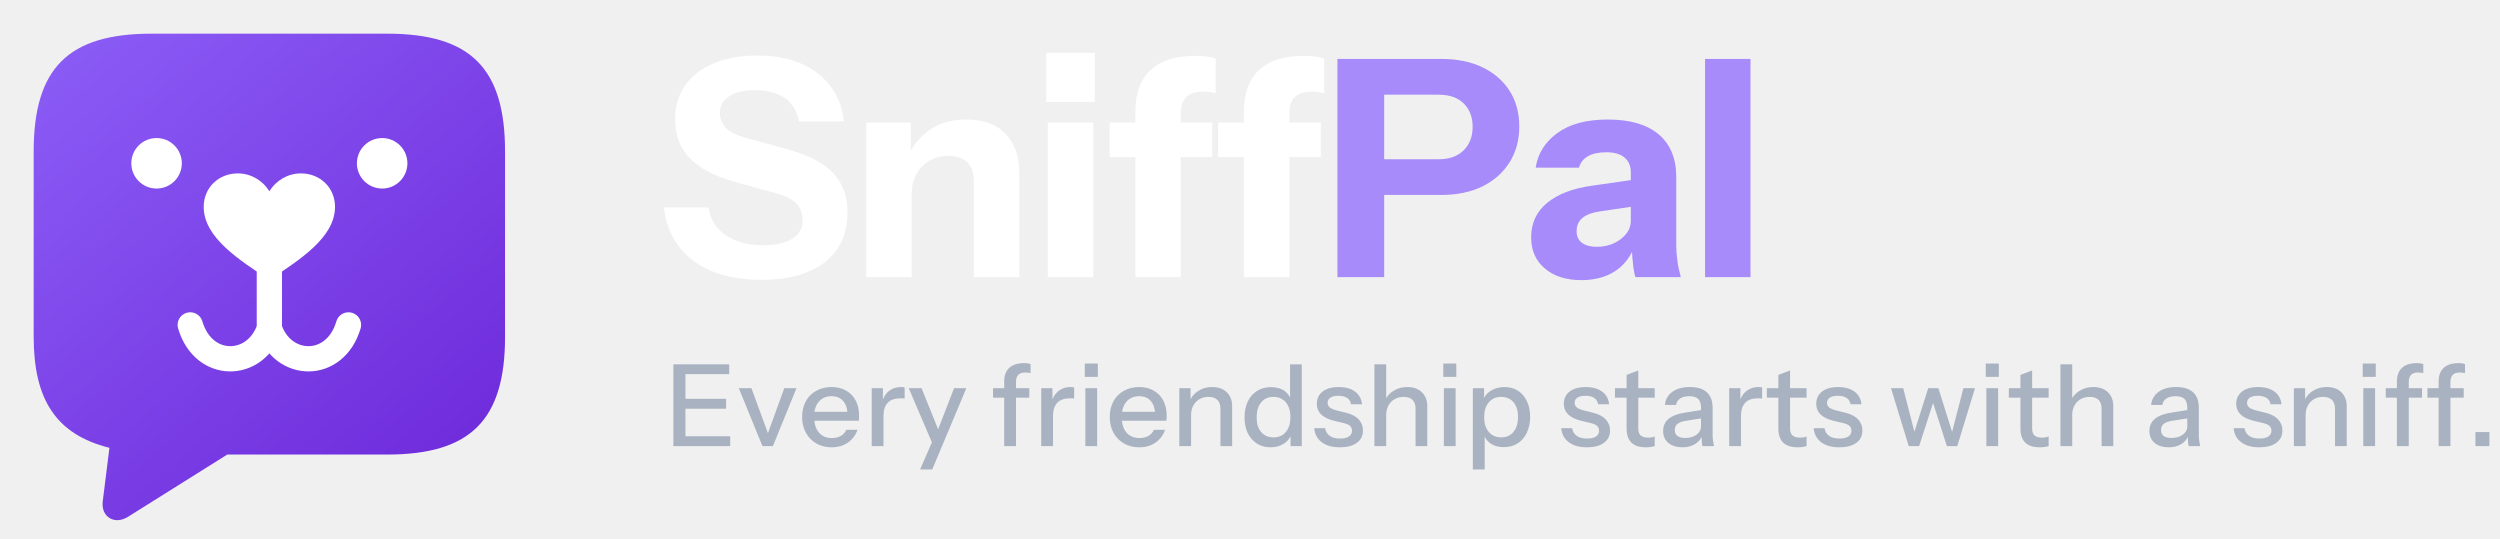
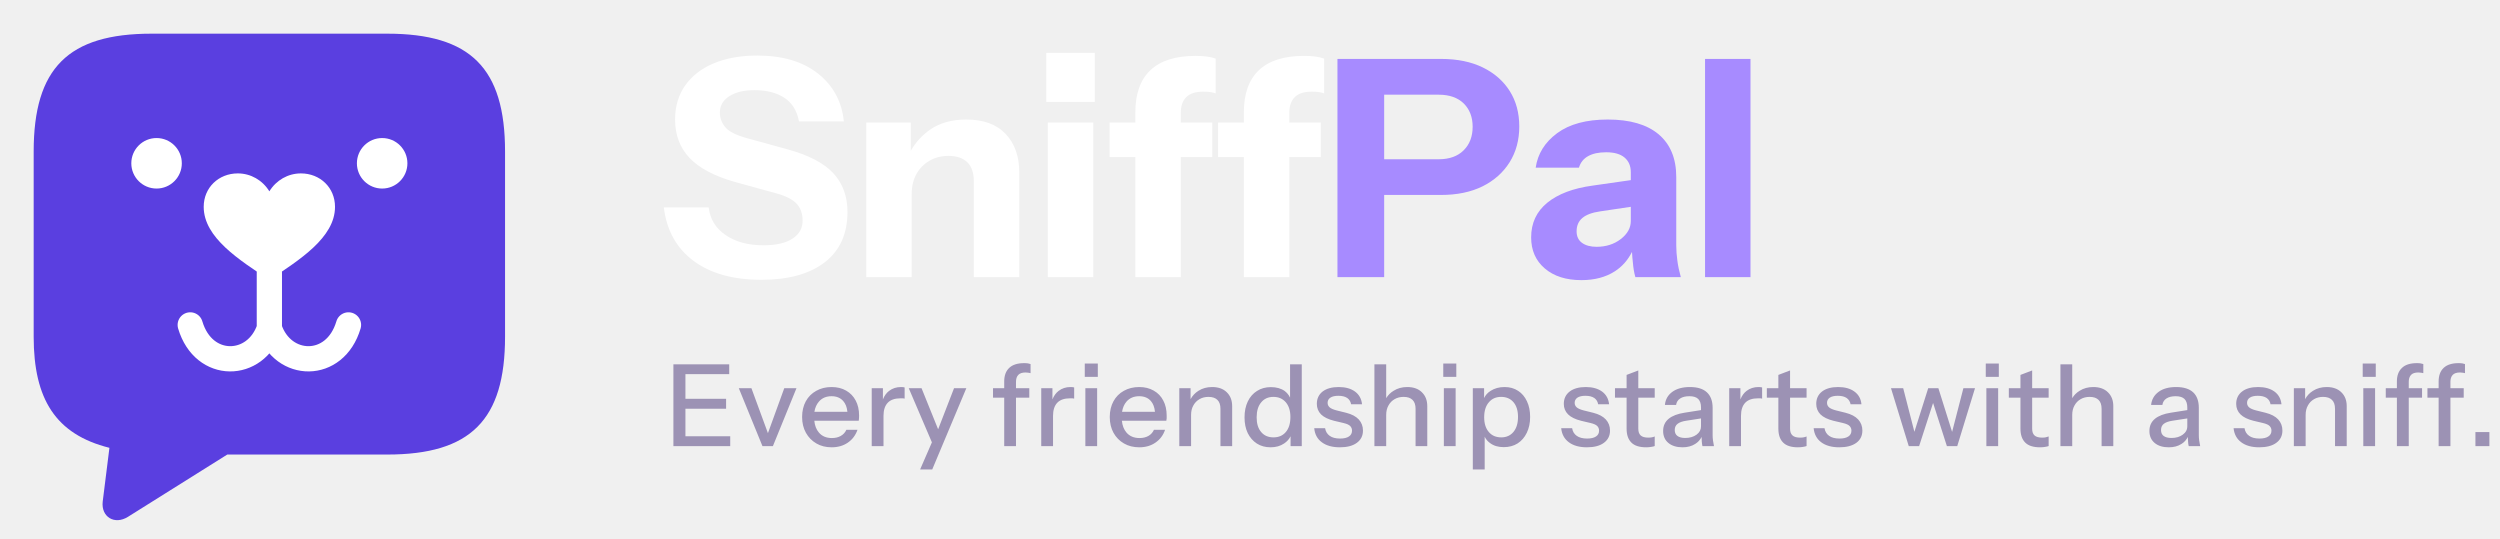
<svg xmlns="http://www.w3.org/2000/svg" width="297" height="64" viewBox="0 0 297 64" fill="none" role="img" aria-labelledby="title">
-   <defs>
-     <linearGradient id="sniffpal-violet" x1="8" y1="4" x2="56" y2="60" gradientUnits="userSpaceOnUse">
-       <stop stop-color="#8B5CF6" />
-       <stop offset="1" stop-color="#6D28D9" />
-     </linearGradient>
-   </defs>
-   <path d="M18 4 H46 C55.9 4 60 8.1 60 18 V40 C60 49.9 55.9 54 46 54 H27 L15.2 61.4 C13.6 62.4 12 61.4 12.2 59.6 L13 53.2 C6.6 51.6 4 47.4 4 40 V18 C4 8.1 8.1 4 18 4 Z" fill="url(#sniffpal-violet)" />
+   <path d="M18 4 H46 C55.9 4 60 8.1 60 18 V40 C60 49.9 55.9 54 46 54 H27 L15.2 61.4 C13.6 62.4 12 61.4 12.2 59.6 L13 53.2 C6.6 51.6 4 47.4 4 40 V18 C4 8.1 8.1 4 18 4 Z" fill="#5A3FE0" />
  <circle cx="18.6" cy="19.4" r="3" fill="#fff" />
  <circle cx="45.4" cy="19.4" r="3" fill="#fff" />
  <path d="M32 33.26 C28.47 30.9 24.2 28.25 24.2 24.57 C24.2 22.29 25.97 20.6 28.25 20.6 C29.79 20.6 31.19 21.41 32 22.73 C32.81 21.41 34.21 20.6 35.75 20.6 C38.03 20.6 39.8 22.29 39.8 24.57 C39.8 28.25 35.53 30.9 32 33.26 Z" fill="#fff" />
  <path d="M22.6 38.6 C24.2 44 30.4 43.8 32 39 C33.6 43.8 39.8 44 41.4 38.6 M32 32.4 V39" fill="none" stroke="#fff" stroke-width="3" stroke-linecap="round" stroke-linejoin="round" />
  <g transform="translate(0 32.92)">
    <path d="M90.46 0.32Q85.42 0.32 82.39-1.93Q79.37-4.18 78.86-8.28L84.19-8.28Q84.44-6.19 86.21-4.99Q87.97-3.78 90.71-3.78Q92.94-3.78 94.15-4.57Q95.35-5.36 95.35-6.70Q95.35-7.96 94.63-8.73Q93.91-9.50 92.15-9.97L87.32-11.30Q83.62-12.35 81.91-14.17Q80.20-15.98 80.20-18.72Q80.20-21.06 81.40-22.77Q82.61-24.48 84.80-25.40Q87-26.32 89.95-26.32Q94.49-26.32 97.19-24.17Q99.89-22.03 100.25-18.50L94.92-18.50Q94.56-20.41 93.17-21.31Q91.79-22.21 89.63-22.21Q87.76-22.21 86.64-21.49Q85.52-20.77 85.52-19.55Q85.52-18.61 86.14-17.84Q86.75-17.06 88.69-16.52L93.52-15.19Q97.33-14.15 99.01-12.33Q100.68-10.51 100.68-7.74Q100.68-3.85 97.98-1.76Q95.28 0.32 90.46 0.32M108.31 0L102.91 0L102.91-18.36L108.20-18.36L108.20-15.01Q109.07-16.52 110.51-17.53Q112.24-18.72 114.79-18.72Q117.85-18.72 119.47-17.01Q121.09-15.30 121.09-12.42L121.09 0L115.69 0L115.69-11.38Q115.69-12.89 114.92-13.64Q114.14-14.40 112.67-14.40Q111.41-14.40 110.42-13.82Q109.43-13.25 108.87-12.24Q108.31-11.23 108.31-9.86M129.88 0L124.48 0L124.48-18.36L129.88-18.36L129.88 0M130.06-20.81L124.30-20.81L124.30-26.64L130.06-26.64M140.28 0L134.88 0L134.88-14.26L131.82-14.26L131.82-18.36L134.88-18.36L134.88-19.58Q134.88-22.90 136.68-24.59Q138.48-26.28 142.01-26.28Q142.76-26.28 143.32-26.21Q143.88-26.14 144.42-25.96L144.42-21.82Q144.17-21.92 143.81-21.98Q143.45-22.03 142.94-22.03Q141.58-22.03 140.93-21.38Q140.28-20.74 140.28-19.51L140.28-18.36L144.02-18.36L144.02-14.26L140.28-14.26M153.17 0L147.77 0L147.77-14.26L144.71-14.26L144.71-18.36L147.77-18.36L147.77-19.58Q147.77-22.90 149.57-24.59Q151.37-26.28 154.90-26.28Q155.65-26.28 156.21-26.21Q156.77-26.14 157.31-25.96L157.31-21.82Q157.06-21.92 156.70-21.98Q156.34-22.03 155.83-22.03Q154.46-22.03 153.82-21.38Q153.17-20.74 153.17-19.51L153.17-18.36L156.91-18.36L156.91-14.26L153.17-14.26" fill="#FFFFFF" />
-     <path d="M164.44 0L158.89 0L158.89-25.92L171.20-25.92Q174.08-25.92 176.15-24.91Q178.22-23.90 179.36-22.10Q180.49-20.30 180.49-17.89Q180.49-15.48 179.34-13.64Q178.19-11.81 176.12-10.78Q174.05-9.76 171.20-9.76L164.44-9.76L164.44 0M164.44-21.67L164.44-14L170.92-14Q172.82-14 173.89-15.07Q174.95-16.13 174.95-17.86Q174.95-19.58 173.89-20.63Q172.82-21.67 170.92-21.67M199.68 0L194.28 0Q194.06-0.79 193.99-1.69Q193.92-2.27 193.88-2.99Q193.13-1.51 191.83-0.68Q190.21 0.36 187.87 0.36Q185.14 0.36 183.52-1.03Q181.90-2.41 181.90-4.72Q181.90-7.27 183.82-8.84Q185.75-10.40 189.20-10.87L193.74-11.52L193.74-12.46Q193.74-13.57 193-14.20Q192.26-14.83 190.82-14.83Q189.46-14.83 188.65-14.36Q187.84-13.90 187.58-13L182.44-13Q182.80-15.48 184.99-17.10Q187.19-18.72 191-18.72Q194.96-18.72 197.05-16.96Q199.14-15.19 199.14-11.88L199.14-3.78Q199.14-2.88 199.27-1.96Q199.39-1.04 199.68 0M193.74-6.66L193.74-8.35L190.10-7.81Q188.66-7.60 187.98-7.02Q187.30-6.44 187.30-5.44Q187.30-4.54 187.94-4.07Q188.59-3.60 189.67-3.60Q191.36-3.60 192.55-4.52Q193.74-5.44 193.74-6.66M207.96 0L202.56 0L202.56-25.92L207.96-25.92" fill="#A78BFA" />
+     <path d="M164.44 0L158.89 0L158.89-25.92L171.20-25.92Q174.08-25.92 176.15-24.91Q178.22-23.90 179.36-22.10Q180.49-20.30 180.49-17.89Q180.49-15.48 179.34-13.64Q178.19-11.81 176.12-10.78Q174.05-9.76 171.20-9.76L164.44-9.76L164.44 0M164.44-21.67L164.44-14L170.92-14Q172.82-14 173.89-15.07Q174.95-16.13 174.95-17.86Q174.95-19.58 173.89-20.63Q172.82-21.67 170.92-21.67M199.68 0L194.28 0Q194.06-0.79 193.99-1.69Q193.92-2.27 193.88-2.99Q193.13-1.51 191.83-0.68Q190.21 0.36 187.87 0.36Q185.14 0.36 183.52-1.03Q181.90-2.41 181.90-4.72Q181.90-7.27 183.82-8.84Q185.75-10.40 189.20-10.87L193.74-11.52L193.74-12.46Q193.74-13.57 193-14.20Q192.26-14.83 190.82-14.83Q189.46-14.83 188.65-14.36Q187.84-13.90 187.58-13L182.44-13Q182.80-15.48 184.99-17.10Q187.19-18.72 191-18.72Q194.96-18.72 197.05-16.96Q199.14-15.19 199.14-11.88L199.14-3.78Q199.14-2.88 199.27-1.96Q199.39-1.04 199.68 0M193.74-6.66L193.74-8.35L190.10-7.81Q188.66-7.60 187.98-7.02Q187.30-6.44 187.30-5.44Q187.30-4.54 187.94-4.07Q188.59-3.60 189.67-3.60Q191.36-3.60 192.55-4.52Q193.74-5.44 193.74-6.66M207.96 0L202.56 0L202.56-25.92L207.96-25.92" fill="#A78BFF" />
  </g>
-   <path transform="translate(0 53)" d="M86.75 0L80 0L80-9.72L86.63-9.72L86.63-8.55L81.43-8.55L81.43-5.62L86.26-5.62L86.26-4.44L81.43-4.44L81.43-1.17L86.75-1.17M91.82 0L90.58 0L87.77-6.88L89.27-6.88L91.23-1.54L93.17-6.88L94.62-6.88M98.80 0.14Q97.76 0.14 96.98-0.32Q96.19-0.78 95.74-1.59Q95.29-2.40 95.29-3.46Q95.29-4.52 95.73-5.33Q96.17-6.13 96.97-6.57Q97.76-7.02 98.79-7.02Q99.79-7.02 100.53-6.59Q101.26-6.17 101.66-5.41Q102.06-4.66 102.06-3.62Q102.06-3.46 102.05-3.31Q102.04-3.17 102.02-3.02L96.74-3.02Q96.82-2.16 97.28-1.62Q97.83-0.96 98.83-0.96Q99.44-0.96 99.88-1.21Q100.33-1.46 100.55-1.94L101.87-1.94Q101.53-0.97 100.73-0.42Q99.92 0.14 98.80 0.14M96.75-4.08L100.67-4.08Q100.59-4.89 100.18-5.35Q99.68-5.93 98.79-5.93Q97.83-5.93 97.28-5.28Q96.87-4.81 96.75-4.08M104.96 0L103.56 0L103.56-6.88L104.89-6.88L104.89-5.55Q105.15-6.20 105.62-6.56Q106.22-7.02 107.04-7.02Q107.35-7.02 107.47-6.97L107.47-5.64Q107.40-5.67 107.28-5.68Q107.16-5.68 106.99-5.68Q105.97-5.68 105.47-5.16Q104.96-4.63 104.96-3.59M110.75 2.77L109.31 2.77L110.71-0.45L107.96-6.88L109.48-6.88L111.45-2L113.34-6.88L114.80-6.88M120.70 0L119.30 0L119.30-5.76L117.97-5.76L117.97-6.88L119.30-6.88L119.30-7.68Q119.30-8.73 119.89-9.29Q120.49-9.86 121.67-9.86Q121.94-9.86 122.12-9.83Q122.29-9.80 122.43-9.75L122.43-8.67Q122.33-8.69 122.18-8.72Q122.02-8.75 121.84-8.75Q121.24-8.75 120.97-8.46Q120.70-8.17 120.70-7.64L120.70-6.88L122.28-6.88L122.28-5.76L120.70-5.76M125.10 0L123.70 0L123.70-6.88L125.03-6.88L125.03-5.55Q125.29-6.20 125.76-6.56Q126.36-7.02 127.18-7.02Q127.49-7.02 127.61-6.97L127.61-5.64Q127.55-5.67 127.42-5.68Q127.30-5.68 127.13-5.68Q126.11-5.68 125.61-5.16Q125.10-4.63 125.10-3.59M130.34 0L128.94 0L128.94-6.88L130.34-6.88L130.34 0M130.42-8.23L128.87-8.23L128.87-9.81L130.42-9.81M135.35 0.14Q134.31 0.14 133.52-0.32Q132.73-0.78 132.28-1.59Q131.84-2.40 131.84-3.46Q131.84-4.52 132.28-5.33Q132.72-6.13 133.51-6.57Q134.31-7.02 135.34-7.02Q136.33-7.02 137.07-6.59Q137.81-6.17 138.20-5.41Q138.60-4.66 138.60-3.62Q138.60-3.46 138.60-3.31Q138.59-3.17 138.56-3.02L133.28-3.02Q133.36-2.16 133.82-1.62Q134.38-0.96 135.38-0.96Q135.98-0.96 136.43-1.21Q136.87-1.46 137.09-1.94L138.41-1.94Q138.08-0.97 137.27-0.42Q136.47 0.14 135.35 0.14M133.30-4.08L137.21-4.08Q137.13-4.89 136.73-5.35Q136.23-5.93 135.34-5.93Q134.38-5.93 133.82-5.28Q133.42-4.81 133.30-4.08M141.50 0L140.10 0L140.10-6.88L141.44-6.88L141.44-5.58Q141.78-6.20 142.37-6.57Q143.07-7.02 144-7.02Q145.11-7.02 145.74-6.40Q146.38-5.78 146.38-4.75L146.38 0L144.99 0L144.99-4.43Q144.99-5.14 144.63-5.49Q144.27-5.85 143.57-5.85Q142.96-5.85 142.50-5.58Q142.03-5.31 141.77-4.83Q141.50-4.36 141.50-3.71M154.65 0L153.32 0L153.32-1.17Q153.07-0.66 152.56-0.32Q151.89 0.14 150.94 0.14Q150.01 0.14 149.31-0.31Q148.62-0.76 148.23-1.55Q147.85-2.35 147.85-3.42Q147.85-4.50 148.24-5.31Q148.63-6.12 149.34-6.56Q150.04-7.01 150.98-7.01Q151.97-7.01 152.62-6.55Q153.03-6.24 153.26-5.76L153.26-9.72L154.65-9.72L154.65 0M151.29-1.04Q152.22-1.04 152.76-1.68Q153.30-2.32 153.30-3.46Q153.30-4.56 152.76-5.20Q152.21-5.85 151.28-5.85Q150.36-5.85 149.83-5.20Q149.29-4.56 149.29-3.42Q149.29-2.29 149.83-1.67Q150.36-1.04 151.29-1.04M159.18 0.14Q157.83 0.14 157.03-0.46Q156.23-1.05 156.13-2.13L157.42-2.13Q157.52-1.54 157.97-1.22Q158.42-0.90 159.20-0.90Q159.89-0.90 160.26-1.15Q160.62-1.39 160.62-1.84Q160.62-2.16 160.41-2.38Q160.20-2.61 159.59-2.75L158.49-3.01Q157.45-3.27 156.94-3.77Q156.44-4.28 156.44-5.02Q156.44-5.95 157.13-6.49Q157.83-7.02 159.04-7.02Q160.24-7.02 160.98-6.48Q161.71-5.94 161.81-4.97L160.51-4.97Q160.43-5.45 160.05-5.72Q159.66-5.98 159-5.98Q158.38-5.98 158.05-5.76Q157.72-5.54 157.72-5.14Q157.72-4.82 157.97-4.60Q158.22-4.39 158.80-4.24L159.93-3.96Q160.92-3.71 161.42-3.17Q161.92-2.62 161.92-1.85Q161.92-0.92 161.19-0.39Q160.47 0.14 159.18 0.14M164.68 0L163.28 0L163.28-9.72L164.68-9.72L164.68-5.70Q165.01-6.24 165.55-6.57Q166.25-7.02 167.18-7.02Q168.29-7.02 168.92-6.40Q169.56-5.78 169.56-4.75L169.56 0L168.17 0L168.17-4.43Q168.17-5.14 167.81-5.49Q167.45-5.85 166.75-5.85Q166.14-5.85 165.68-5.58Q165.21-5.31 164.95-4.83Q164.68-4.36 164.68-3.71M172.93 0L171.53 0L171.53-6.88L172.93-6.88L172.93 0M173.01-8.23L171.46-8.23L171.46-9.81L173.01-9.81M178.64 0.12Q177.67 0.12 177.04-0.35Q176.60-0.65 176.38-1.12L176.38 2.77L174.97 2.77L174.97-6.88L176.31-6.88L176.31-5.71Q176.56-6.24 177.09-6.57Q177.79-7.02 178.74-7.02Q179.67-7.02 180.35-6.57Q181.03-6.13 181.40-5.33Q181.78-4.54 181.78-3.47Q181.78-2.39 181.38-1.58Q180.99-0.77 180.29-0.32Q179.59 0.12 178.64 0.12M178.35-1.04Q179.26-1.04 179.80-1.69Q180.34-2.34 180.34-3.47Q180.34-4.59 179.80-5.22Q179.26-5.85 178.33-5.85Q177.41-5.85 176.87-5.20Q176.32-4.56 176.32-3.43Q176.32-2.32 176.87-1.68Q177.41-1.04 178.35-1.04M188.53 0.14Q187.18 0.14 186.38-0.46Q185.58-1.05 185.47-2.13L186.77-2.13Q186.86-1.54 187.32-1.22Q187.77-0.90 188.55-0.90Q189.24-0.90 189.61-1.15Q189.97-1.39 189.97-1.84Q189.97-2.16 189.76-2.38Q189.55-2.61 188.94-2.75L187.84-3.01Q186.80-3.27 186.29-3.77Q185.78-4.28 185.78-5.02Q185.78-5.95 186.48-6.49Q187.18-7.02 188.39-7.02Q189.59-7.02 190.33-6.48Q191.06-5.94 191.16-4.97L189.86-4.97Q189.78-5.45 189.40-5.72Q189.01-5.98 188.35-5.98Q187.73-5.98 187.40-5.76Q187.07-5.54 187.07-5.14Q187.07-4.82 187.32-4.60Q187.57-4.39 188.15-4.24L189.28-3.96Q190.27-3.71 190.77-3.17Q191.27-2.62 191.27-1.85Q191.27-0.92 190.54-0.39Q189.82 0.14 188.53 0.14M195.56 0.14Q194.36 0.14 193.80-0.43Q193.24-0.99 193.24-2.08L193.24-5.76L191.86-5.76L191.86-6.88L193.24-6.88L193.24-8.46L194.63-8.99L194.63-6.88L196.58-6.88L196.58-5.76L194.63-5.76L194.63-2.07Q194.63-1.53 194.91-1.27Q195.19-1.01 195.83-1.01Q196.07-1.01 196.26-1.05Q196.45-1.09 196.58-1.15L196.58-0.01Q196.44 0.05 196.17 0.09Q195.90 0.14 195.56 0.14M203.62 0L202.25 0Q202.19-0.26 202.17-0.57Q202.15-0.80 202.15-1.09Q201.89-0.57 201.39-0.26Q200.77 0.14 199.88 0.14Q198.83 0.14 198.20-0.38Q197.58-0.90 197.58-1.80Q197.58-2.71 198.24-3.25Q198.89-3.78 200.12-3.97L202.08-4.28L202.08-4.60Q202.08-5.26 201.75-5.60Q201.42-5.93 200.70-5.93Q200.01-5.93 199.60-5.66Q199.19-5.39 199.12-4.89L197.79-4.89Q197.88-5.86 198.66-6.44Q199.45-7.02 200.76-7.02Q202.11-7.02 202.78-6.39Q203.46-5.76 203.46-4.55L203.46-1.32Q203.46-1.01 203.50-0.69Q203.54-0.36 203.62 0M202.08-2.35L202.08-3.29L200.34-3.02Q199.65-2.92 199.31-2.66Q198.96-2.40 198.96-1.92Q198.96-1.44 199.28-1.21Q199.60-0.97 200.20-0.97Q201.01-0.97 201.55-1.36Q202.08-1.75 202.08-2.35M206.83 0L205.43 0L205.43-6.88L206.76-6.88L206.76-5.55Q207.02-6.20 207.49-6.56Q208.09-7.02 208.91-7.02Q209.22-7.02 209.34-6.97L209.34-5.64Q209.27-5.67 209.15-5.68Q209.03-5.68 208.86-5.68Q207.84-5.68 207.34-5.16Q206.83-4.63 206.83-3.59M213.59 0.14Q212.39 0.14 211.83-0.43Q211.27-0.99 211.27-2.08L211.27-5.76L209.90-5.76L209.90-6.88L211.27-6.88L211.27-8.46L212.66-8.99L212.66-6.88L214.62-6.88L214.62-5.76L212.66-5.76L212.66-2.07Q212.66-1.53 212.95-1.27Q213.23-1.01 213.86-1.01Q214.11-1.01 214.30-1.05Q214.49-1.09 214.62-1.15L214.62-0.01Q214.47 0.05 214.20 0.09Q213.93 0.14 213.59 0.14M218.51 0.14Q217.16 0.14 216.36-0.46Q215.57-1.05 215.46-2.13L216.75-2.13Q216.85-1.54 217.30-1.22Q217.75-0.90 218.54-0.90Q219.22-0.90 219.59-1.15Q219.95-1.39 219.95-1.84Q219.95-2.16 219.74-2.38Q219.53-2.61 218.93-2.75L217.82-3.01Q216.78-3.27 216.27-3.77Q215.77-4.28 215.77-5.02Q215.77-5.95 216.46-6.49Q217.16-7.02 218.37-7.02Q219.58-7.02 220.31-6.48Q221.05-5.94 221.14-4.97L219.85-4.97Q219.76-5.45 219.38-5.72Q218.99-5.98 218.33-5.98Q217.71-5.98 217.38-5.76Q217.05-5.54 217.05-5.14Q217.05-4.82 217.30-4.60Q217.55-4.39 218.13-4.24L219.26-3.96Q220.25-3.71 220.75-3.17Q221.25-2.62 221.25-1.85Q221.25-0.92 220.53-0.39Q219.80 0.14 218.51 0.14M227.99 0L226.76 0L224.65-6.88L226.10-6.88L227.43-1.70L229.07-6.88L230.28-6.88L231.91-1.69L233.25-6.88L234.63-6.88L232.52 0L231.29 0L229.65-5.13M237.38 0L235.98 0L235.98-6.88L237.38-6.88L237.38 0M237.46-8.23L235.91-8.23L235.91-9.81L237.46-9.81M242.35 0.14Q241.15 0.14 240.59-0.43Q240.03-0.99 240.03-2.08L240.03-5.76L238.65-5.76L238.65-6.88L240.03-6.88L240.03-8.46L241.42-8.99L241.42-6.88L243.38-6.88L243.38-5.76L241.42-5.76L241.42-2.07Q241.42-1.53 241.70-1.27Q241.99-1.01 242.62-1.01Q242.86-1.01 243.05-1.05Q243.24-1.09 243.38-1.15L243.38-0.01Q243.23 0.05 242.96 0.09Q242.69 0.14 242.35 0.14M246.18 0L244.78 0L244.78-9.72L246.18-9.72L246.18-5.70Q246.51-6.24 247.05-6.57Q247.75-7.02 248.68-7.02Q249.79-7.02 250.42-6.40Q251.06-5.78 251.06-4.75L251.06 0L249.67 0L249.67-4.43Q249.67-5.14 249.31-5.49Q248.95-5.85 248.25-5.85Q247.64-5.85 247.18-5.58Q246.71-5.31 246.45-4.83Q246.18-4.36 246.18-3.71M261.38 0L260.02 0Q259.95-0.26 259.94-0.57Q259.91-0.80 259.91-1.09Q259.66-0.57 259.16-0.26Q258.54 0.14 257.65 0.14Q256.59 0.14 255.97-0.38Q255.35-0.90 255.35-1.80Q255.35-2.71 256.01-3.25Q256.66-3.78 257.89-3.97L259.85-4.28L259.85-4.60Q259.85-5.26 259.52-5.60Q259.18-5.93 258.47-5.93Q257.78-5.93 257.37-5.66Q256.96-5.39 256.89-4.89L255.55-4.89Q255.65-5.86 256.43-6.44Q257.21-7.02 258.52-7.02Q259.87-7.02 260.55-6.39Q261.22-5.76 261.22-4.55L261.22-1.32Q261.22-1.01 261.26-0.69Q261.30-0.36 261.38 0M259.85-2.35L259.85-3.29L258.10-3.02Q257.42-2.92 257.07-2.66Q256.73-2.40 256.73-1.92Q256.73-1.44 257.04-1.21Q257.36-0.97 257.97-0.97Q258.78-0.97 259.31-1.36Q259.85-1.75 259.85-2.35M268.40 0.14Q267.05 0.14 266.26-0.46Q265.46-1.05 265.35-2.13L266.65-2.13Q266.74-1.54 267.20-1.22Q267.65-0.90 268.43-0.90Q269.12-0.90 269.48-1.15Q269.85-1.39 269.85-1.84Q269.85-2.16 269.64-2.38Q269.43-2.61 268.82-2.75L267.72-3.01Q266.68-3.27 266.17-3.77Q265.66-4.28 265.66-5.02Q265.66-5.95 266.36-6.49Q267.05-7.02 268.27-7.02Q269.47-7.02 270.21-6.48Q270.94-5.94 271.04-4.97L269.74-4.97Q269.66-5.45 269.28-5.72Q268.89-5.98 268.23-5.98Q267.61-5.98 267.28-5.76Q266.95-5.54 266.95-5.14Q266.95-4.82 267.20-4.60Q267.45-4.39 268.03-4.24L269.16-3.96Q270.15-3.71 270.65-3.17Q271.15-2.62 271.15-1.85Q271.15-0.92 270.42-0.39Q269.70 0.14 268.40 0.14M273.91 0L272.51 0L272.51-6.88L273.85-6.88L273.85-5.58Q274.18-6.20 274.78-6.57Q275.48-7.02 276.41-7.02Q277.52-7.02 278.15-6.40Q278.79-5.78 278.79-4.75L278.79 0L277.40 0L277.40-4.43Q277.40-5.14 277.04-5.49Q276.68-5.85 275.98-5.85Q275.37-5.85 274.91-5.58Q274.44-5.31 274.18-4.83Q273.91-4.36 273.91-3.71M282.16 0L280.76 0L280.76-6.88L282.16-6.88L282.16 0M282.24-8.23L280.69-8.23L280.69-9.81L282.24-9.81M286.16 0L284.75 0L284.75-5.76L283.43-5.76L283.43-6.88L284.75-6.88L284.75-7.68Q284.75-8.73 285.35-9.29Q285.94-9.86 287.13-9.86Q287.40-9.86 287.57-9.83Q287.75-9.80 287.89-9.75L287.89-8.67Q287.79-8.69 287.64-8.72Q287.48-8.75 287.29-8.75Q286.70-8.75 286.43-8.46Q286.16-8.17 286.16-7.64L286.16-6.88L287.74-6.88L287.74-5.76L286.16-5.76M291.11 0L289.71 0L289.71-5.76L288.38-5.76L288.38-6.88L289.71-6.88L289.71-7.68Q289.71-8.73 290.30-9.29Q290.90-9.86 292.08-9.86Q292.35-9.86 292.53-9.83Q292.70-9.80 292.84-9.75L292.84-8.67Q292.75-8.69 292.59-8.72Q292.43-8.75 292.25-8.75Q291.65-8.75 291.38-8.46Q291.11-8.17 291.11-7.64L291.11-6.88L292.69-6.88L292.69-5.76L291.11-5.76M295.74 0L294.08 0L294.08-1.67L295.74-1.67" fill="#A9B2C0" />
+   <path transform="translate(0 53)" d="M86.75 0L80 0L80-9.72L86.63-9.72L86.63-8.55L81.43-8.55L81.43-5.62L86.26-5.62L86.26-4.44L81.43-4.44L81.43-1.17L86.75-1.17M91.82 0L90.58 0L87.77-6.88L89.27-6.88L91.23-1.54L93.17-6.88L94.62-6.88M98.80 0.14Q97.76 0.14 96.98-0.32Q96.19-0.78 95.74-1.59Q95.29-2.40 95.29-3.46Q95.29-4.52 95.73-5.33Q96.17-6.13 96.97-6.57Q97.76-7.02 98.79-7.02Q99.79-7.02 100.53-6.59Q101.26-6.17 101.66-5.41Q102.06-4.66 102.06-3.62Q102.06-3.46 102.05-3.31Q102.04-3.17 102.02-3.02L96.74-3.02Q96.82-2.16 97.28-1.62Q97.83-0.96 98.83-0.96Q99.44-0.96 99.88-1.21Q100.33-1.46 100.55-1.94L101.87-1.94Q101.53-0.97 100.73-0.42Q99.92 0.14 98.80 0.14M96.75-4.08L100.67-4.08Q100.59-4.89 100.18-5.35Q99.68-5.93 98.79-5.93Q97.83-5.93 97.28-5.28Q96.87-4.81 96.75-4.08M104.96 0L103.56 0L103.56-6.88L104.89-6.88L104.89-5.55Q105.15-6.20 105.62-6.56Q106.22-7.02 107.04-7.02Q107.35-7.02 107.47-6.97L107.47-5.64Q107.40-5.67 107.28-5.68Q107.16-5.68 106.99-5.68Q105.97-5.68 105.47-5.16Q104.96-4.63 104.96-3.59M110.75 2.77L109.31 2.77L110.71-0.45L107.96-6.88L109.48-6.88L111.45-2L113.34-6.88L114.80-6.88M120.70 0L119.30 0L119.30-5.76L117.97-5.76L117.97-6.88L119.30-6.88L119.30-7.68Q119.30-8.73 119.89-9.29Q120.49-9.86 121.67-9.86Q121.94-9.86 122.12-9.83Q122.29-9.80 122.43-9.75L122.43-8.67Q122.33-8.69 122.18-8.72Q122.02-8.75 121.84-8.75Q121.24-8.75 120.97-8.46Q120.70-8.17 120.70-7.64L120.70-6.88L122.28-6.88L122.28-5.76L120.70-5.76M125.10 0L123.70 0L123.70-6.88L125.03-6.88L125.03-5.55Q125.29-6.20 125.76-6.56Q126.36-7.02 127.18-7.02Q127.49-7.02 127.61-6.97L127.61-5.64Q127.55-5.67 127.42-5.68Q127.30-5.68 127.13-5.68Q126.11-5.68 125.61-5.16Q125.10-4.63 125.10-3.59M130.34 0L128.94 0L128.94-6.88L130.34-6.88L130.34 0M130.42-8.23L128.87-8.23L128.87-9.81L130.42-9.81M135.35 0.14Q134.31 0.14 133.52-0.32Q132.73-0.78 132.28-1.59Q131.84-2.40 131.84-3.46Q131.84-4.52 132.28-5.33Q132.72-6.13 133.51-6.57Q134.31-7.02 135.34-7.02Q136.33-7.02 137.07-6.59Q137.81-6.17 138.20-5.41Q138.60-4.66 138.60-3.62Q138.60-3.46 138.60-3.31Q138.59-3.17 138.56-3.02L133.28-3.02Q133.36-2.16 133.82-1.62Q134.38-0.96 135.38-0.96Q135.98-0.96 136.43-1.21Q136.87-1.46 137.09-1.94L138.41-1.94Q138.08-0.97 137.27-0.42Q136.47 0.14 135.35 0.14M133.30-4.08L137.21-4.08Q137.13-4.89 136.73-5.35Q136.23-5.93 135.34-5.93Q134.38-5.93 133.82-5.28Q133.42-4.81 133.30-4.08M141.50 0L140.10 0L140.10-6.88L141.44-6.88L141.44-5.58Q141.78-6.20 142.37-6.57Q143.07-7.02 144-7.02Q145.11-7.02 145.74-6.40Q146.38-5.78 146.38-4.75L146.38 0L144.99 0L144.99-4.43Q144.99-5.14 144.63-5.49Q144.27-5.85 143.57-5.85Q142.96-5.85 142.50-5.58Q142.03-5.31 141.77-4.83Q141.50-4.36 141.50-3.71M154.65 0L153.32 0L153.32-1.17Q153.07-0.66 152.56-0.32Q151.89 0.14 150.94 0.14Q150.01 0.14 149.31-0.31Q148.62-0.76 148.23-1.55Q147.85-2.35 147.85-3.42Q147.85-4.50 148.24-5.31Q148.63-6.12 149.34-6.56Q150.04-7.01 150.98-7.01Q151.97-7.01 152.62-6.55Q153.03-6.24 153.26-5.76L153.26-9.72L154.65-9.72L154.65 0M151.29-1.04Q152.22-1.04 152.76-1.68Q153.30-2.32 153.30-3.46Q153.30-4.56 152.76-5.20Q152.21-5.85 151.28-5.85Q150.36-5.85 149.83-5.20Q149.29-4.56 149.29-3.42Q149.29-2.29 149.83-1.67Q150.36-1.04 151.29-1.04M159.18 0.14Q157.83 0.14 157.03-0.46Q156.23-1.05 156.13-2.13L157.42-2.13Q157.52-1.54 157.97-1.22Q158.42-0.90 159.20-0.90Q159.89-0.90 160.26-1.15Q160.62-1.39 160.62-1.84Q160.62-2.16 160.41-2.38Q160.20-2.61 159.59-2.75L158.49-3.01Q157.45-3.27 156.94-3.77Q156.44-4.28 156.44-5.02Q156.44-5.95 157.13-6.49Q157.83-7.02 159.04-7.02Q160.24-7.02 160.98-6.48Q161.71-5.94 161.81-4.97L160.51-4.97Q160.43-5.45 160.05-5.72Q159.66-5.98 159-5.98Q158.38-5.98 158.05-5.76Q157.72-5.54 157.72-5.14Q157.72-4.82 157.97-4.60Q158.22-4.39 158.80-4.24L159.93-3.96Q160.92-3.71 161.42-3.17Q161.92-2.62 161.92-1.85Q161.92-0.92 161.19-0.39Q160.47 0.14 159.18 0.14M164.68 0L163.28 0L163.28-9.72L164.68-9.72L164.68-5.70Q165.01-6.24 165.55-6.57Q166.25-7.02 167.18-7.02Q168.29-7.02 168.92-6.40Q169.56-5.78 169.56-4.75L169.56 0L168.17 0L168.17-4.43Q168.17-5.14 167.81-5.49Q167.45-5.85 166.75-5.85Q166.14-5.85 165.68-5.58Q165.21-5.31 164.95-4.83Q164.68-4.36 164.68-3.71M172.93 0L171.53 0L171.53-6.88L172.93-6.88L172.93 0M173.01-8.23L171.46-8.23L171.46-9.81L173.01-9.81M178.64 0.12Q177.67 0.12 177.04-0.35Q176.60-0.65 176.38-1.12L176.38 2.77L174.97 2.77L174.97-6.88L176.31-6.88L176.31-5.71Q176.56-6.24 177.09-6.57Q177.79-7.02 178.74-7.02Q179.67-7.02 180.35-6.57Q181.03-6.13 181.40-5.33Q181.78-4.54 181.78-3.47Q181.78-2.39 181.38-1.58Q180.99-0.77 180.29-0.32Q179.59 0.12 178.64 0.12M178.35-1.04Q179.26-1.04 179.80-1.69Q180.34-2.34 180.34-3.47Q180.34-4.59 179.80-5.22Q179.26-5.85 178.33-5.85Q177.41-5.85 176.87-5.20Q176.32-4.56 176.32-3.43Q176.32-2.32 176.87-1.68Q177.41-1.04 178.35-1.04M188.53 0.14Q187.18 0.14 186.38-0.46Q185.58-1.05 185.47-2.13L186.77-2.13Q186.86-1.54 187.32-1.22Q187.77-0.90 188.55-0.90Q189.24-0.90 189.61-1.15Q189.97-1.39 189.97-1.84Q189.97-2.16 189.76-2.38Q189.55-2.61 188.94-2.75L187.84-3.01Q186.80-3.27 186.29-3.77Q185.78-4.28 185.78-5.02Q185.78-5.95 186.48-6.49Q187.18-7.02 188.39-7.02Q189.59-7.02 190.33-6.48Q191.06-5.94 191.16-4.97L189.86-4.97Q189.78-5.45 189.40-5.72Q189.01-5.98 188.35-5.98Q187.73-5.98 187.40-5.76Q187.07-5.54 187.07-5.14Q187.07-4.82 187.32-4.60Q187.57-4.39 188.15-4.24L189.28-3.96Q190.27-3.71 190.77-3.17Q191.27-2.62 191.27-1.85Q191.27-0.92 190.54-0.39Q189.82 0.14 188.53 0.14M195.56 0.14Q194.36 0.14 193.80-0.43Q193.24-0.99 193.24-2.08L193.24-5.76L191.86-5.76L191.86-6.88L193.24-6.88L193.24-8.46L194.63-8.99L194.63-6.88L196.58-6.88L196.58-5.76L194.63-5.76L194.63-2.07Q194.63-1.53 194.91-1.27Q195.19-1.01 195.83-1.01Q196.07-1.01 196.26-1.05Q196.45-1.09 196.58-1.15L196.58-0.01Q196.44 0.05 196.17 0.09Q195.90 0.14 195.56 0.14M203.62 0L202.25 0Q202.19-0.26 202.17-0.57Q202.15-0.80 202.15-1.09Q201.89-0.57 201.39-0.26Q200.77 0.14 199.88 0.14Q198.83 0.14 198.20-0.38Q197.58-0.90 197.58-1.80Q197.58-2.71 198.24-3.25Q198.89-3.78 200.12-3.97L202.08-4.28L202.08-4.60Q202.08-5.26 201.75-5.60Q201.42-5.93 200.70-5.93Q200.01-5.93 199.60-5.66Q199.19-5.39 199.12-4.89L197.79-4.89Q197.88-5.86 198.66-6.44Q199.45-7.02 200.76-7.02Q202.11-7.02 202.78-6.39Q203.46-5.76 203.46-4.55L203.46-1.32Q203.46-1.01 203.50-0.69Q203.54-0.36 203.62 0M202.08-2.35L202.08-3.29L200.34-3.02Q199.65-2.92 199.31-2.66Q198.96-2.40 198.96-1.92Q198.96-1.44 199.28-1.21Q199.60-0.97 200.20-0.97Q201.01-0.97 201.55-1.36Q202.08-1.75 202.08-2.35M206.83 0L205.43 0L205.43-6.88L206.76-6.88L206.76-5.55Q207.02-6.20 207.49-6.56Q208.09-7.02 208.91-7.02Q209.22-7.02 209.34-6.97L209.34-5.64Q209.27-5.67 209.15-5.68Q209.03-5.68 208.86-5.68Q207.84-5.68 207.34-5.16Q206.83-4.63 206.83-3.59M213.59 0.14Q212.39 0.14 211.83-0.43Q211.27-0.99 211.27-2.08L211.27-5.76L209.90-5.76L209.90-6.88L211.27-6.88L211.27-8.46L212.66-8.99L212.66-6.88L214.62-6.88L214.62-5.76L212.66-5.76L212.66-2.07Q212.66-1.53 212.95-1.27Q213.23-1.01 213.86-1.01Q214.11-1.01 214.30-1.05Q214.49-1.09 214.62-1.15L214.62-0.01Q214.47 0.05 214.20 0.09Q213.93 0.14 213.59 0.14M218.51 0.14Q217.16 0.14 216.36-0.46Q215.57-1.05 215.46-2.13L216.75-2.13Q216.85-1.54 217.30-1.22Q217.75-0.90 218.54-0.90Q219.22-0.90 219.59-1.15Q219.95-1.39 219.95-1.84Q219.95-2.16 219.74-2.38Q219.53-2.61 218.93-2.75L217.82-3.01Q216.78-3.27 216.27-3.77Q215.77-4.28 215.77-5.02Q215.77-5.95 216.46-6.49Q217.16-7.02 218.37-7.02Q219.58-7.02 220.31-6.48Q221.05-5.94 221.14-4.97L219.85-4.97Q219.76-5.45 219.38-5.72Q218.99-5.98 218.33-5.98Q217.71-5.98 217.38-5.76Q217.05-5.54 217.05-5.14Q217.05-4.82 217.30-4.60Q217.55-4.39 218.13-4.24L219.26-3.96Q220.25-3.71 220.75-3.17Q221.25-2.62 221.25-1.85Q221.25-0.92 220.53-0.39Q219.80 0.14 218.51 0.14M227.99 0L226.76 0L224.65-6.88L226.10-6.88L227.43-1.70L229.07-6.88L230.28-6.88L231.91-1.69L233.25-6.88L234.63-6.88L232.52 0L231.29 0L229.65-5.13M237.38 0L235.98 0L235.98-6.88L237.38-6.88L237.38 0M237.46-8.23L235.91-8.23L235.91-9.81L237.46-9.81M242.35 0.14Q241.15 0.14 240.59-0.43Q240.03-0.99 240.03-2.08L240.03-5.76L238.65-5.76L238.65-6.88L240.03-6.88L240.03-8.46L241.42-8.99L241.42-6.88L243.38-6.88L243.38-5.76L241.42-5.76L241.42-2.07Q241.42-1.53 241.70-1.27Q241.99-1.01 242.62-1.01Q242.86-1.01 243.05-1.05Q243.24-1.09 243.38-1.15L243.38-0.01Q243.23 0.05 242.96 0.09Q242.69 0.14 242.35 0.14M246.18 0L244.78 0L244.78-9.72L246.18-9.72L246.18-5.70Q246.51-6.24 247.05-6.57Q247.75-7.02 248.68-7.02Q249.79-7.02 250.42-6.40Q251.06-5.78 251.06-4.75L251.06 0L249.67 0L249.67-4.43Q249.67-5.14 249.31-5.49Q248.95-5.85 248.25-5.85Q247.64-5.85 247.18-5.58Q246.71-5.31 246.45-4.83Q246.18-4.36 246.18-3.71M261.38 0L260.02 0Q259.95-0.26 259.94-0.57Q259.91-0.80 259.91-1.09Q259.66-0.57 259.16-0.26Q258.54 0.14 257.65 0.14Q256.59 0.14 255.97-0.38Q255.35-0.90 255.35-1.80Q255.35-2.71 256.01-3.25Q256.66-3.78 257.89-3.97L259.85-4.28L259.85-4.60Q259.85-5.26 259.52-5.60Q259.18-5.93 258.47-5.93Q257.78-5.93 257.37-5.66Q256.96-5.39 256.89-4.89L255.55-4.89Q255.65-5.86 256.43-6.44Q257.21-7.02 258.52-7.02Q259.87-7.02 260.55-6.39Q261.22-5.76 261.22-4.55L261.22-1.32Q261.22-1.01 261.26-0.69Q261.30-0.36 261.38 0M259.85-2.35L259.85-3.29L258.10-3.02Q257.42-2.92 257.07-2.66Q256.73-2.40 256.73-1.92Q256.73-1.44 257.04-1.21Q257.36-0.97 257.97-0.97Q258.78-0.97 259.31-1.36Q259.85-1.75 259.85-2.35M268.40 0.14Q267.05 0.14 266.26-0.46Q265.46-1.05 265.35-2.13L266.65-2.13Q266.74-1.54 267.20-1.22Q267.65-0.90 268.43-0.90Q269.12-0.90 269.48-1.15Q269.85-1.39 269.85-1.84Q269.85-2.16 269.64-2.38Q269.43-2.61 268.82-2.75L267.72-3.01Q266.68-3.27 266.17-3.77Q265.66-4.28 265.66-5.02Q265.66-5.95 266.36-6.49Q267.05-7.02 268.27-7.02Q269.47-7.02 270.21-6.48Q270.94-5.94 271.04-4.97L269.74-4.97Q269.66-5.45 269.28-5.72Q268.89-5.98 268.23-5.98Q267.61-5.98 267.28-5.76Q266.95-5.54 266.95-5.14Q266.95-4.82 267.20-4.60Q267.45-4.39 268.03-4.24L269.16-3.96Q270.15-3.71 270.65-3.17Q271.15-2.62 271.15-1.85Q271.15-0.92 270.42-0.39Q269.70 0.14 268.40 0.14M273.91 0L272.51 0L272.51-6.88L273.85-6.88L273.85-5.58Q274.18-6.20 274.78-6.57Q275.48-7.02 276.41-7.02Q277.52-7.02 278.15-6.40Q278.79-5.78 278.79-4.75L278.79 0L277.40 0L277.40-4.43Q277.40-5.14 277.04-5.49Q276.68-5.85 275.98-5.85Q275.37-5.85 274.91-5.58Q274.44-5.31 274.18-4.83Q273.91-4.36 273.91-3.71M282.16 0L280.76 0L280.76-6.88L282.16-6.88L282.16 0M282.24-8.23L280.69-8.23L280.69-9.81L282.24-9.81M286.16 0L284.75 0L284.75-5.76L283.43-5.76L283.43-6.88L284.75-6.88L284.75-7.68Q284.75-8.73 285.35-9.29Q285.94-9.86 287.13-9.86Q287.40-9.86 287.57-9.83Q287.75-9.80 287.89-9.75L287.89-8.67Q287.79-8.69 287.64-8.72Q287.48-8.75 287.29-8.75Q286.70-8.75 286.43-8.46Q286.16-8.17 286.16-7.64L286.16-6.88L287.74-6.88L287.74-5.76L286.16-5.76M291.11 0L289.71 0L289.71-5.76L288.38-5.76L288.38-6.88L289.71-6.88L289.71-7.68Q289.71-8.73 290.30-9.29Q290.90-9.86 292.08-9.86Q292.35-9.86 292.53-9.83Q292.70-9.80 292.84-9.75L292.84-8.67Q292.75-8.69 292.59-8.72Q292.43-8.75 292.25-8.75Q291.65-8.75 291.38-8.46Q291.11-8.17 291.11-7.64L291.11-6.88L292.69-6.88L292.69-5.76L291.11-5.76M295.74 0L294.08 0L294.08-1.67L295.74-1.67" fill="#9C92B4" />
</svg>
